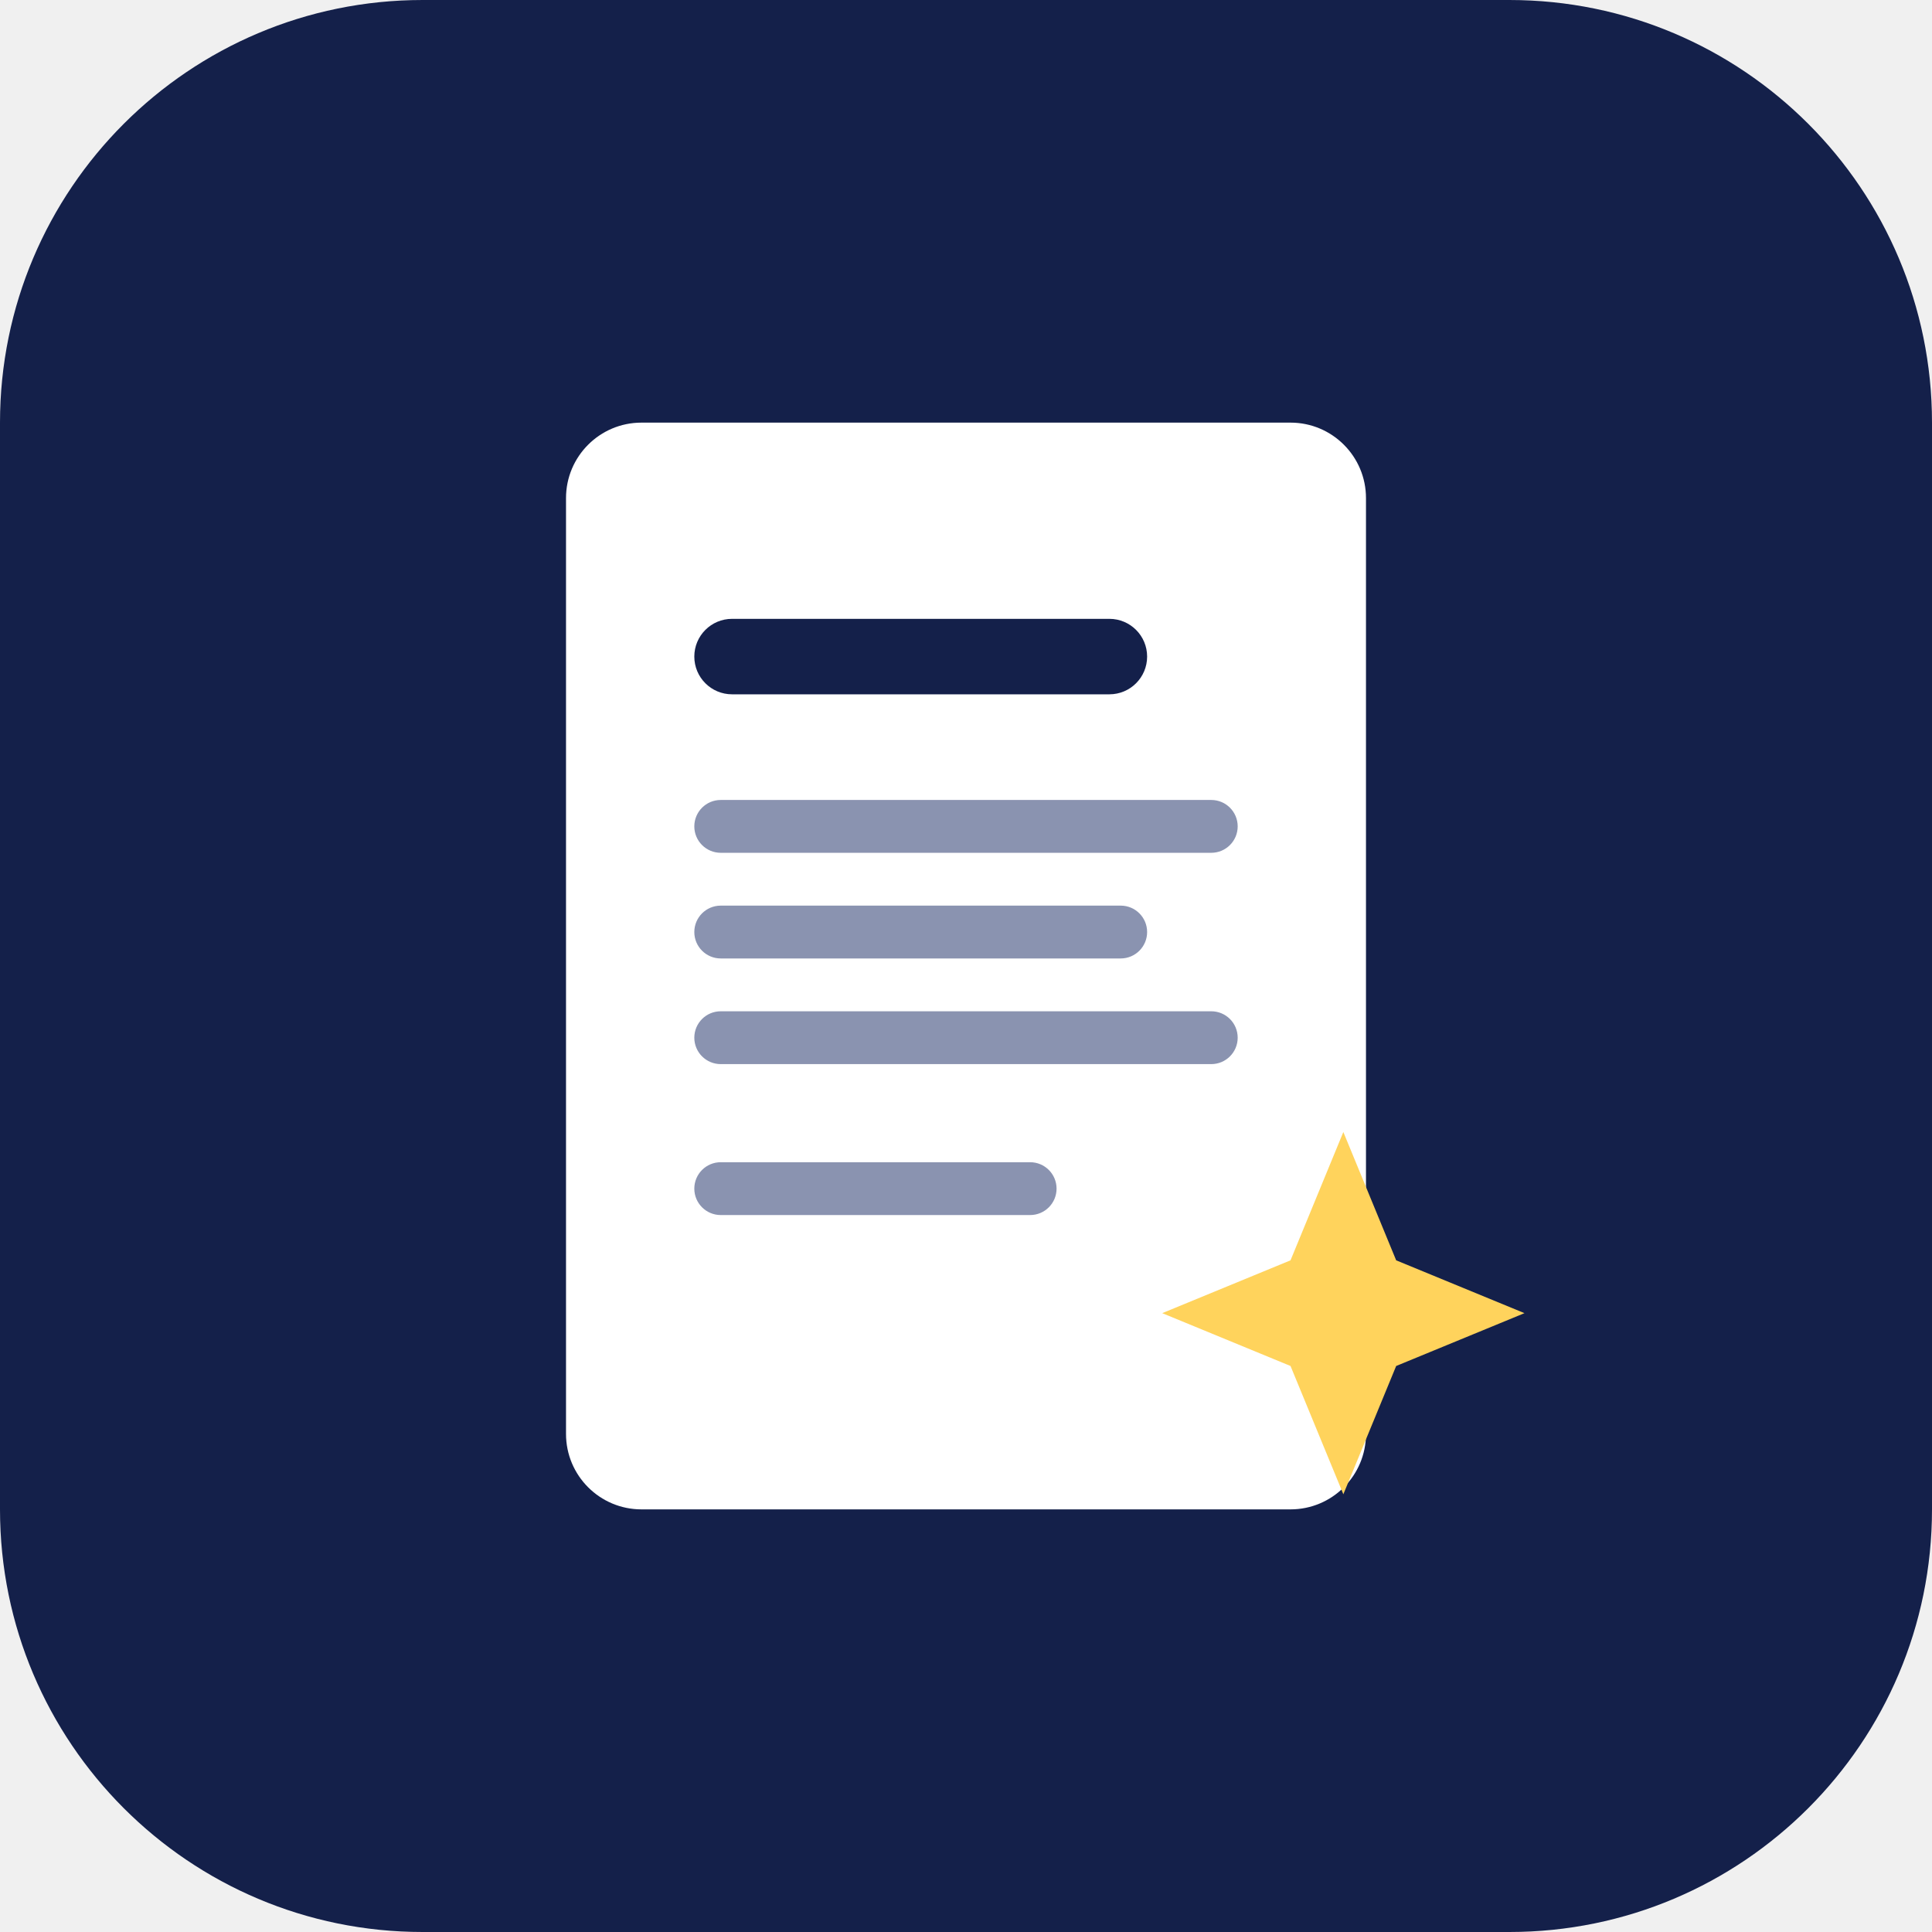
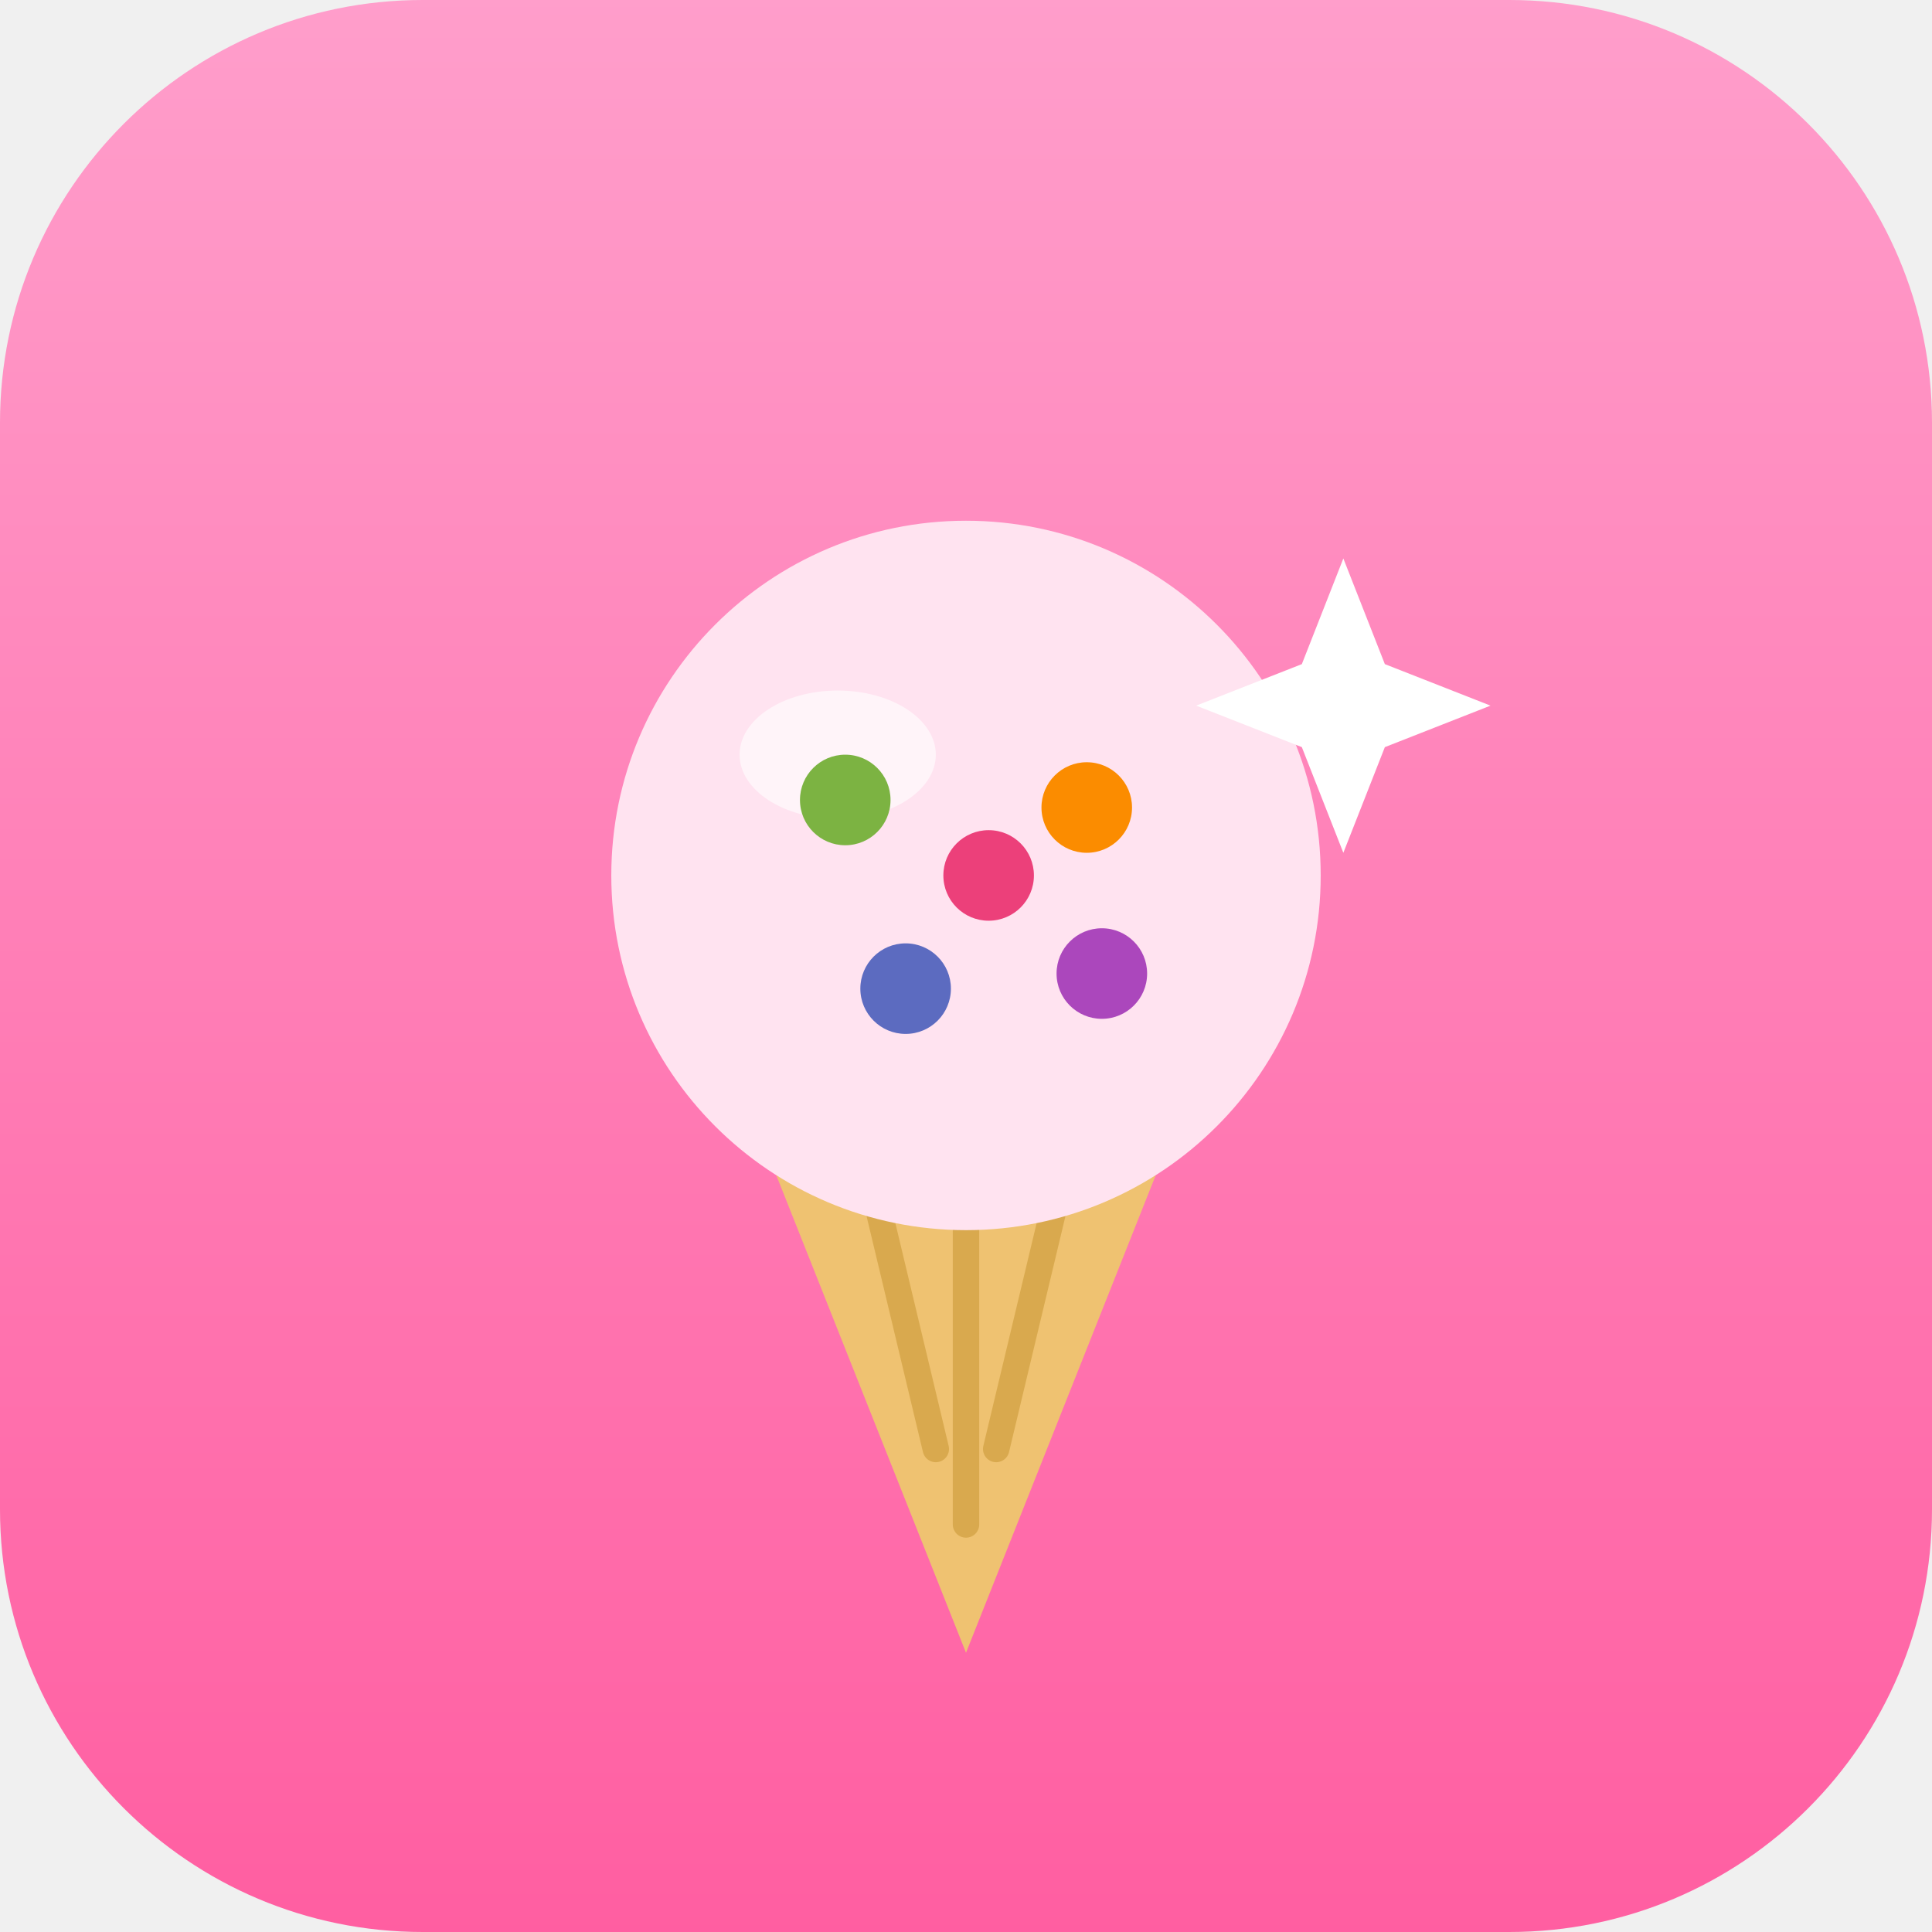
<svg xmlns="http://www.w3.org/2000/svg" width="512" height="512" viewBox="0 0 512 512">
-   <rect width="512" height="512" rx="112" fill="#14204a" />
-   <rect x="150" y="112" width="212" height="288" rx="20" fill="#ffffff" />
-   <rect x="184" y="164" width="120" height="20" rx="10" fill="#14204a" />
-   <rect x="184" y="212" width="144" height="14" rx="7" fill="#8a93b0" />
-   <rect x="184" y="240" width="120" height="14" rx="7" fill="#8a93b0" />
-   <rect x="184" y="268" width="144" height="14" rx="7" fill="#8a93b0" />
-   <rect x="184" y="308" width="96" height="14" rx="7" fill="#8a93b0" />
-   <path d="M356 300 l14 34 l34 14 l-34 14 l-14 34 l-14 -34 l-34 -14 l34 -14 z" fill="#ffd35c" />
+   <defs>
+     <linearGradient id="pk" x1="0" y1="0" x2="0" y2="1">
+       <stop offset="0" stop-color="#ff9ecb" />
+       <stop offset="1" stop-color="#ff5ea1" />
+     </linearGradient>
+   </defs>
+   <rect width="512" height="512" rx="112" fill="url(#pk)" />
+   <path d="M198 292 L314 292 L256 438 Z" fill="#efc271" />
+   <path d="M226 292 L248 384 M256 292 L256 404 M286 292 L264 384" stroke="#d9a94e" stroke-width="7" fill="none" stroke-linecap="round" />
+   <circle cx="256" cy="232" r="94" fill="#ffe3f0" />
+   <ellipse cx="222" cy="200" rx="26" ry="17" fill="#ffffff" opacity="0.6" />
+   <circle cx="224" cy="212" r="12" fill="#7cb342" />
+   <circle cx="288" cy="214" r="12" fill="#fb8c00" />
+   <circle cx="240" cy="262" r="12" fill="#5c6bc0" />
+   <circle cx="292" cy="258" r="12" fill="#ab47bc" />
+   <circle cx="262" cy="232" r="12" fill="#ec407a" />
+   <path d="M356 148 l11 28 l28 11 l-28 11 l-11 28 l-11 -28 l-28 -11 l28 -11 z" fill="#ffffff" />
</svg>
